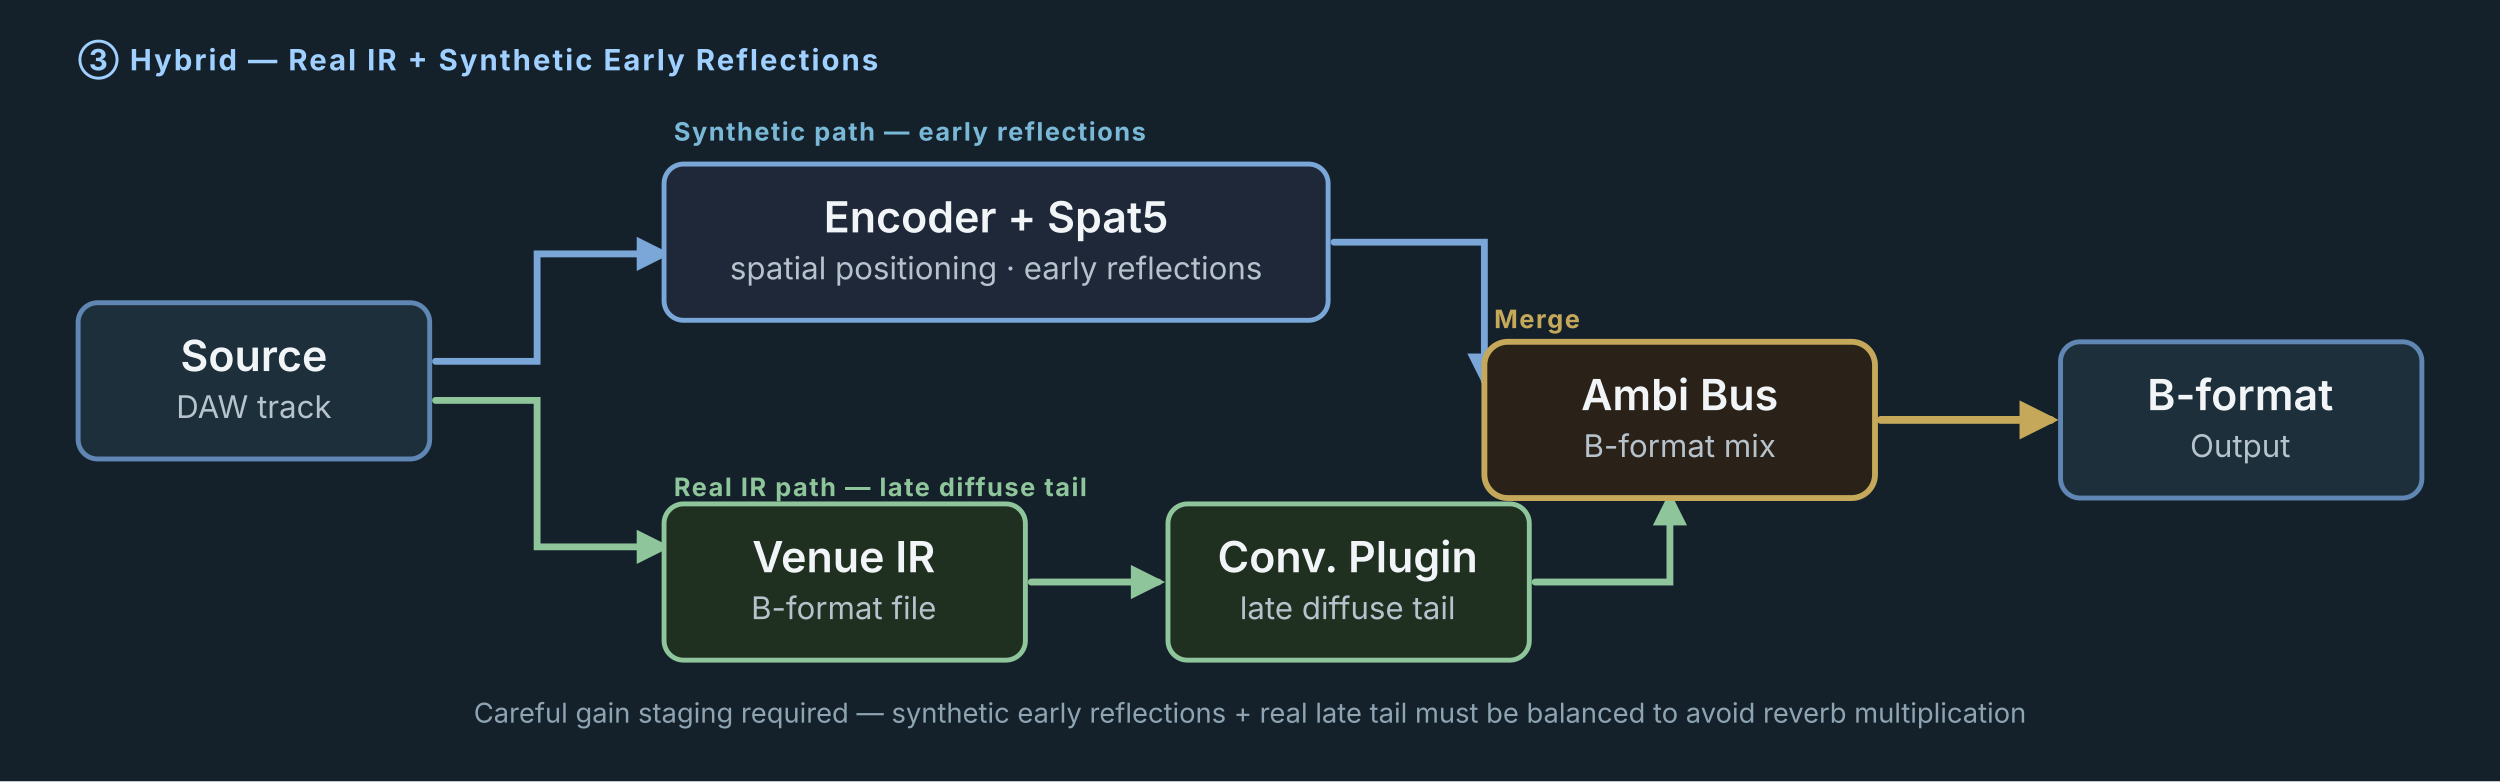
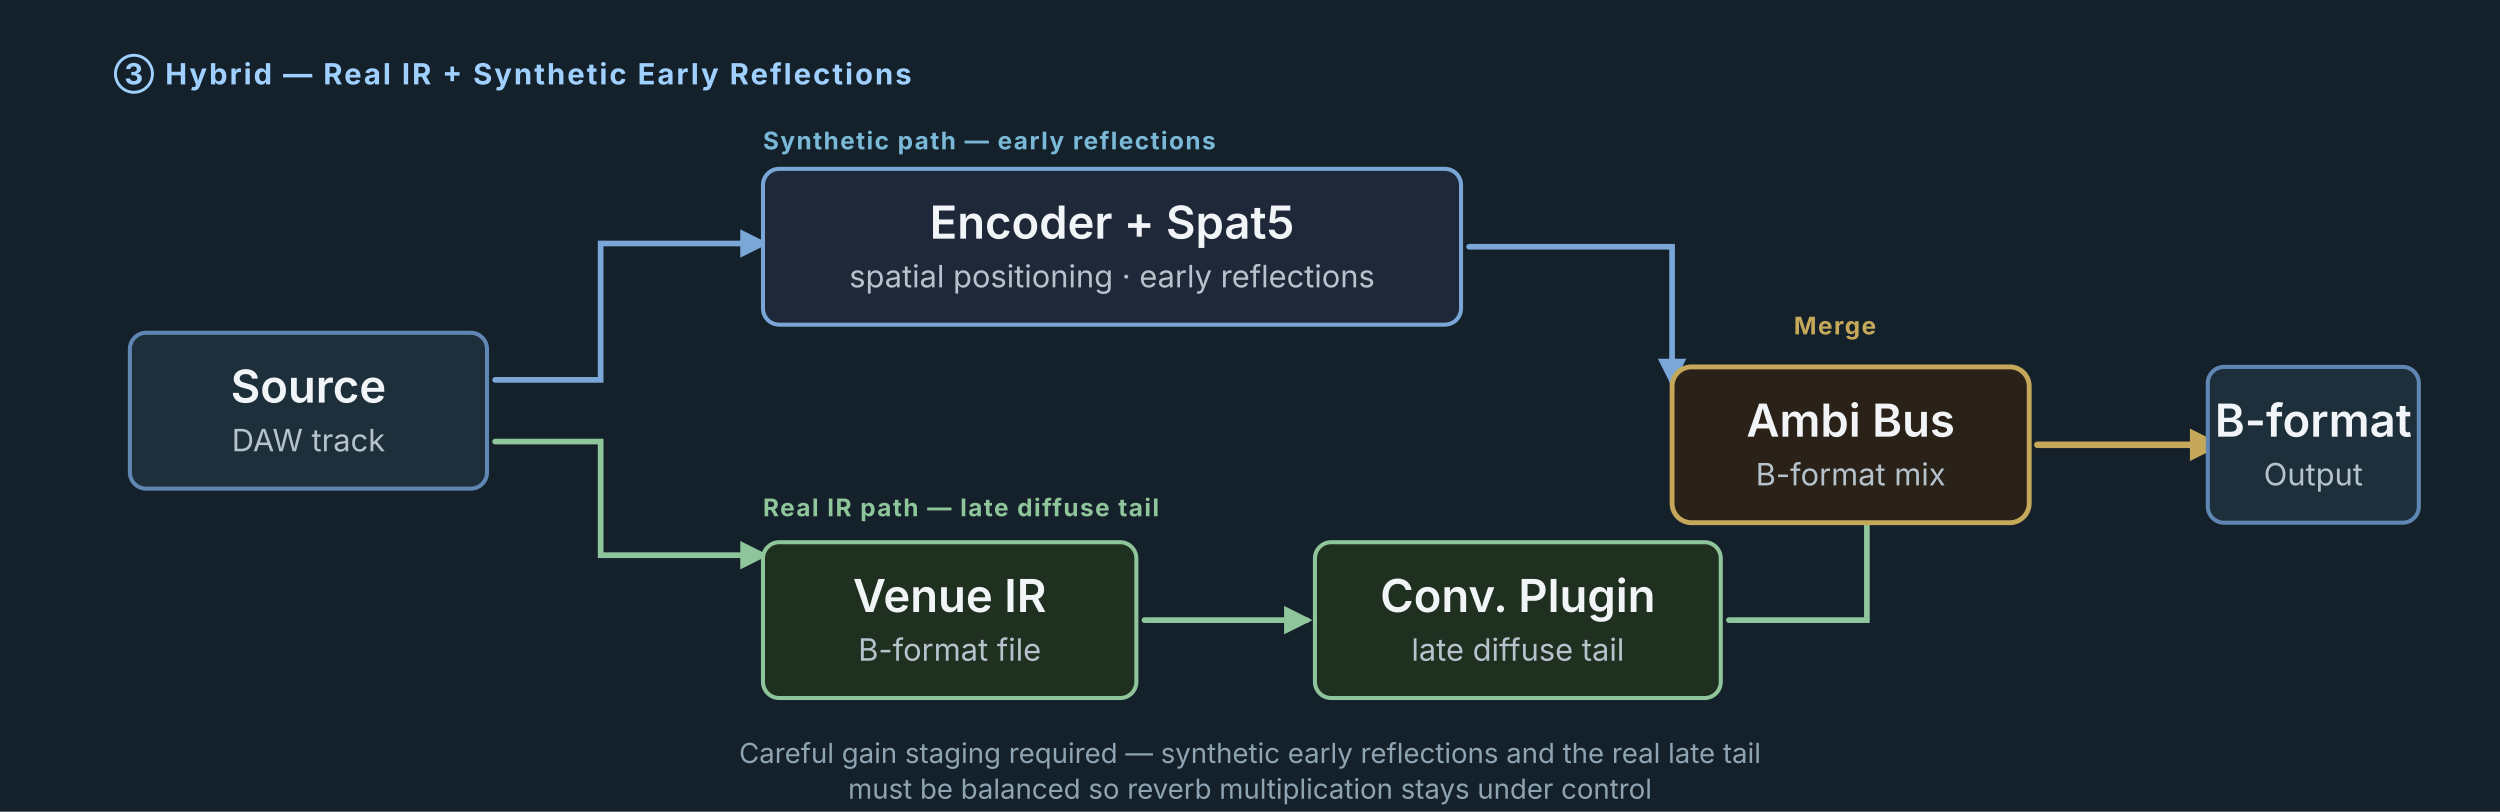
- <svg xmlns="http://www.w3.org/2000/svg" width="1280" height="400" viewBox="0 0 1280 400" role="img" aria-labelledby="title3 desc3">
+ <svg xmlns="http://www.w3.org/2000/svg" width="1540" height="500" viewBox="0 0 1540 500" role="img" aria-labelledby="title3 desc3">
  <style>
    .bg { fill: #14212b; }
    .panel { fill: #1d2f3a; stroke: #6086b4; stroke-width: 2.5; }
    .panel-synth { fill: #1e2838; stroke: #7aa6d8; stroke-width: 2.5; }
    .panel-ir { fill: #1f2f20; stroke: #8fc59a; stroke-width: 2.5; }
    .panel-bus { fill: #2a2218; stroke: #c5a85a; stroke-width: 3; }
    .panel-out { fill: #1d2f3a; stroke: #6086b4; stroke-width: 2.5; }
-     .text { fill: #f2f5f7; font: 600 22px -apple-system,BlinkMacSystemFont,"Segoe UI",sans-serif; }
-     .sub { fill: #b6c3cc; font: 400 16px -apple-system,BlinkMacSystemFont,"Segoe UI",sans-serif; }
-     .small { fill: #8fa4b2; font: 400 14px -apple-system,BlinkMacSystemFont,"Segoe UI",sans-serif; }
-     .label-synth { fill: #7ab8d8; font: 700 13px -apple-system,BlinkMacSystemFont,"Segoe UI",sans-serif; letter-spacing: .06em; text-transform: uppercase; }
-     .label-ir { fill: #8fc59a; font: 700 13px -apple-system,BlinkMacSystemFont,"Segoe UI",sans-serif; letter-spacing: .06em; text-transform: uppercase; }
-     .label-bus { fill: #c5a85a; font: 700 13px -apple-system,BlinkMacSystemFont,"Segoe UI",sans-serif; letter-spacing: .06em; text-transform: uppercase; }
-     .phase { fill: #9fd0ff; font: 700 15px -apple-system,BlinkMacSystemFont,"Segoe UI",sans-serif; letter-spacing: .07em; text-transform: uppercase; }
+     .text { fill: #f2f5f7; font: 600 28px -apple-system,BlinkMacSystemFont,"Segoe UI",sans-serif; }
+     .sub { fill: #b6c3cc; font: 400 19px -apple-system,BlinkMacSystemFont,"Segoe UI",sans-serif; }
+     .small { fill: #8fa4b2; font: 400 17px -apple-system,BlinkMacSystemFont,"Segoe UI",sans-serif; }
+     .label-synth { fill: #7ab8d8; font: 700 15px -apple-system,BlinkMacSystemFont,"Segoe UI",sans-serif; letter-spacing: .06em; text-transform: uppercase; }
+     .label-ir { fill: #8fc59a; font: 700 15px -apple-system,BlinkMacSystemFont,"Segoe UI",sans-serif; letter-spacing: .06em; text-transform: uppercase; }
+     .label-bus { fill: #c5a85a; font: 700 15px -apple-system,BlinkMacSystemFont,"Segoe UI",sans-serif; letter-spacing: .06em; text-transform: uppercase; }
+     .phase { fill: #9fd0ff; font: 700 18px -apple-system,BlinkMacSystemFont,"Segoe UI",sans-serif; letter-spacing: .07em; text-transform: uppercase; }
    .arrow { stroke: #9fd0ff; stroke-width: 4; fill: none; stroke-linecap: round; }
    .arrow-blue { stroke: #7aa6d8; stroke-width: 3.5; fill: none; stroke-linecap: round; }
    .arrow-green { stroke: #8fc59a; stroke-width: 3.5; fill: none; stroke-linecap: round; }
    .arrow-gold { stroke: #c5a85a; stroke-width: 4; fill: none; stroke-linecap: round; }
  </style>
  <defs>
    <marker id="ah3" markerWidth="5" markerHeight="5" refX="4" refY="2.5" orient="auto">
      <path d="M0,0 L5,2.5 L0,5 z" fill="#9fd0ff" />
    </marker>
    <marker id="ah3b" markerWidth="5" markerHeight="5" refX="4" refY="2.5" orient="auto">
      <path d="M0,0 L5,2.5 L0,5 z" fill="#7aa6d8" />
    </marker>
    <marker id="ah3g" markerWidth="5" markerHeight="5" refX="4" refY="2.5" orient="auto">
      <path d="M0,0 L5,2.5 L0,5 z" fill="#8fc59a" />
    </marker>
    <marker id="ah3gold" markerWidth="5" markerHeight="5" refX="4" refY="2.5" orient="auto">
      <path d="M0,0 L5,2.5 L0,5 z" fill="#c5a85a" />
    </marker>
  </defs>
-   <rect class="bg" width="1280" height="400" />
-   <text class="phase" x="40" y="36">③ Hybrid — Real IR + Synthetic Early Reflections</text>
-   <rect class="panel" x="40" y="155" width="180" height="80" rx="10" />
-   <text class="text" x="130" y="190" text-anchor="middle">Source</text>
-   <text class="sub" x="130" y="214" text-anchor="middle">DAW track</text>
-   <polyline class="arrow-blue" points="223,185 275,185 275,130 340,130" marker-end="url(#ah3b)" />
-   <polyline class="arrow-green" points="223,205 275,205 275,280 340,280" marker-end="url(#ah3g)" />
-   <text class="label-synth" x="345" y="72">Synthetic path — early reflections</text>
-   <rect class="panel-synth" x="340" y="84" width="340" height="80" rx="10" />
-   <text class="text" x="510" y="119" text-anchor="middle">Encoder + Spat5</text>
-   <text class="sub" x="510" y="143" text-anchor="middle">spatial positioning · early reflections</text>
-   <polyline class="arrow-blue" points="683,124 760,124 760,195" marker-end="url(#ah3b)" />
-   <text class="label-ir" x="345" y="254">Real IR path — late diffuse tail</text>
-   <rect class="panel-ir" x="340" y="258" width="185" height="80" rx="10" />
-   <text class="text" x="432" y="293" text-anchor="middle">Venue IR</text>
-   <text class="sub" x="432" y="317" text-anchor="middle">B-format file</text>
-   <line class="arrow-green" x1="528" y1="298" x2="593" y2="298" marker-end="url(#ah3g)" />
-   <rect class="panel-ir" x="598" y="258" width="185" height="80" rx="10" />
-   <text class="text" x="690" y="293" text-anchor="middle">Conv. Plugin</text>
-   <text class="sub" x="690" y="317" text-anchor="middle">late diffuse tail</text>
-   <polyline class="arrow-green" points="786,298 855,298 855,255" marker-end="url(#ah3g)" />
-   <text class="label-bus" x="765" y="168">Merge</text>
-   <rect class="panel-bus" x="760" y="175" width="200" height="80" rx="12" />
-   <text class="text" x="860" y="210" text-anchor="middle">Ambi Bus</text>
-   <text class="sub" x="860" y="234" text-anchor="middle">B-format mix</text>
-   <line class="arrow-gold" x1="963" y1="215" x2="1050" y2="215" marker-end="url(#ah3gold)" />
-   <rect class="panel-out" x="1055" y="175" width="185" height="80" rx="10" />
-   <text class="text" x="1147" y="210" text-anchor="middle">B-format</text>
-   <text class="sub" x="1147" y="234" text-anchor="middle">Output</text>
-   <text class="small" x="640" y="370" text-anchor="middle">Careful gain staging required — synthetic early reflections + real late tail must be balanced to avoid reverb multiplication</text>
+   <rect class="bg" width="1540" height="500" />
+   <text class="phase" x="70" y="52">③ Hybrid — Real IR + Synthetic Early Reflections</text>
+   <rect class="panel" x="80" y="205" width="220" height="96" rx="10" />
+   <text class="text" x="190" y="248" text-anchor="middle">Source</text>
+   <text class="sub" x="190" y="278" text-anchor="middle">DAW track</text>
+   <polyline class="arrow-blue" points="305,234 370,234 370,150 470,150" marker-end="url(#ah3b)" />
+   <polyline class="arrow-green" points="305,272 370,272 370,342 470,342" marker-end="url(#ah3g)" />
+   <text class="label-synth" x="470" y="92">Synthetic path — early reflections</text>
+   <rect class="panel-synth" x="470" y="104" width="430" height="96" rx="10" />
+   <text class="text" x="685" y="147" text-anchor="middle">Encoder + Spat5</text>
+   <text class="sub" x="685" y="177" text-anchor="middle">spatial positioning · early reflections</text>
+   <polyline class="arrow-blue" points="905,152 1030,152 1030,235" marker-end="url(#ah3b)" />
+   <text class="label-ir" x="470" y="318">Real IR path — late diffuse tail</text>
+   <rect class="panel-ir" x="470" y="334" width="230" height="96" rx="10" />
+   <text class="text" x="585" y="377" text-anchor="middle">Venue IR</text>
+   <text class="sub" x="585" y="407" text-anchor="middle">B-format file</text>
+   <line class="arrow-green" x1="705" y1="382" x2="805" y2="382" marker-end="url(#ah3g)" />
+   <rect class="panel-ir" x="810" y="334" width="250" height="96" rx="10" />
+   <text class="text" x="935" y="377" text-anchor="middle">Conv. Plugin</text>
+   <text class="sub" x="935" y="407" text-anchor="middle">late diffuse tail</text>
+   <polyline class="arrow-green" points="1065,382 1150,382 1150,296" marker-end="url(#ah3g)" />
+   <text class="label-bus" x="1105" y="206">Merge</text>
+   <rect class="panel-bus" x="1030" y="226" width="220" height="96" rx="12" />
+   <text class="text" x="1140" y="269" text-anchor="middle">Ambi Bus</text>
+   <text class="sub" x="1140" y="299" text-anchor="middle">B-format mix</text>
+   <line class="arrow-gold" x1="1255" y1="274" x2="1365" y2="274" marker-end="url(#ah3gold)" />
+   <rect class="panel-out" x="1360" y="226" width="130" height="96" rx="10" />
+   <text class="text" x="1425" y="269" text-anchor="middle">B-format</text>
+   <text class="sub" x="1425" y="299" text-anchor="middle">Output</text>
+   <text class="small" x="770" y="470" text-anchor="middle">Careful gain staging required — synthetic early reflections and the real late tail</text>
+   <text class="small" x="770" y="492" text-anchor="middle">must be balanced so reverb multiplication stays under control</text>
</svg>
